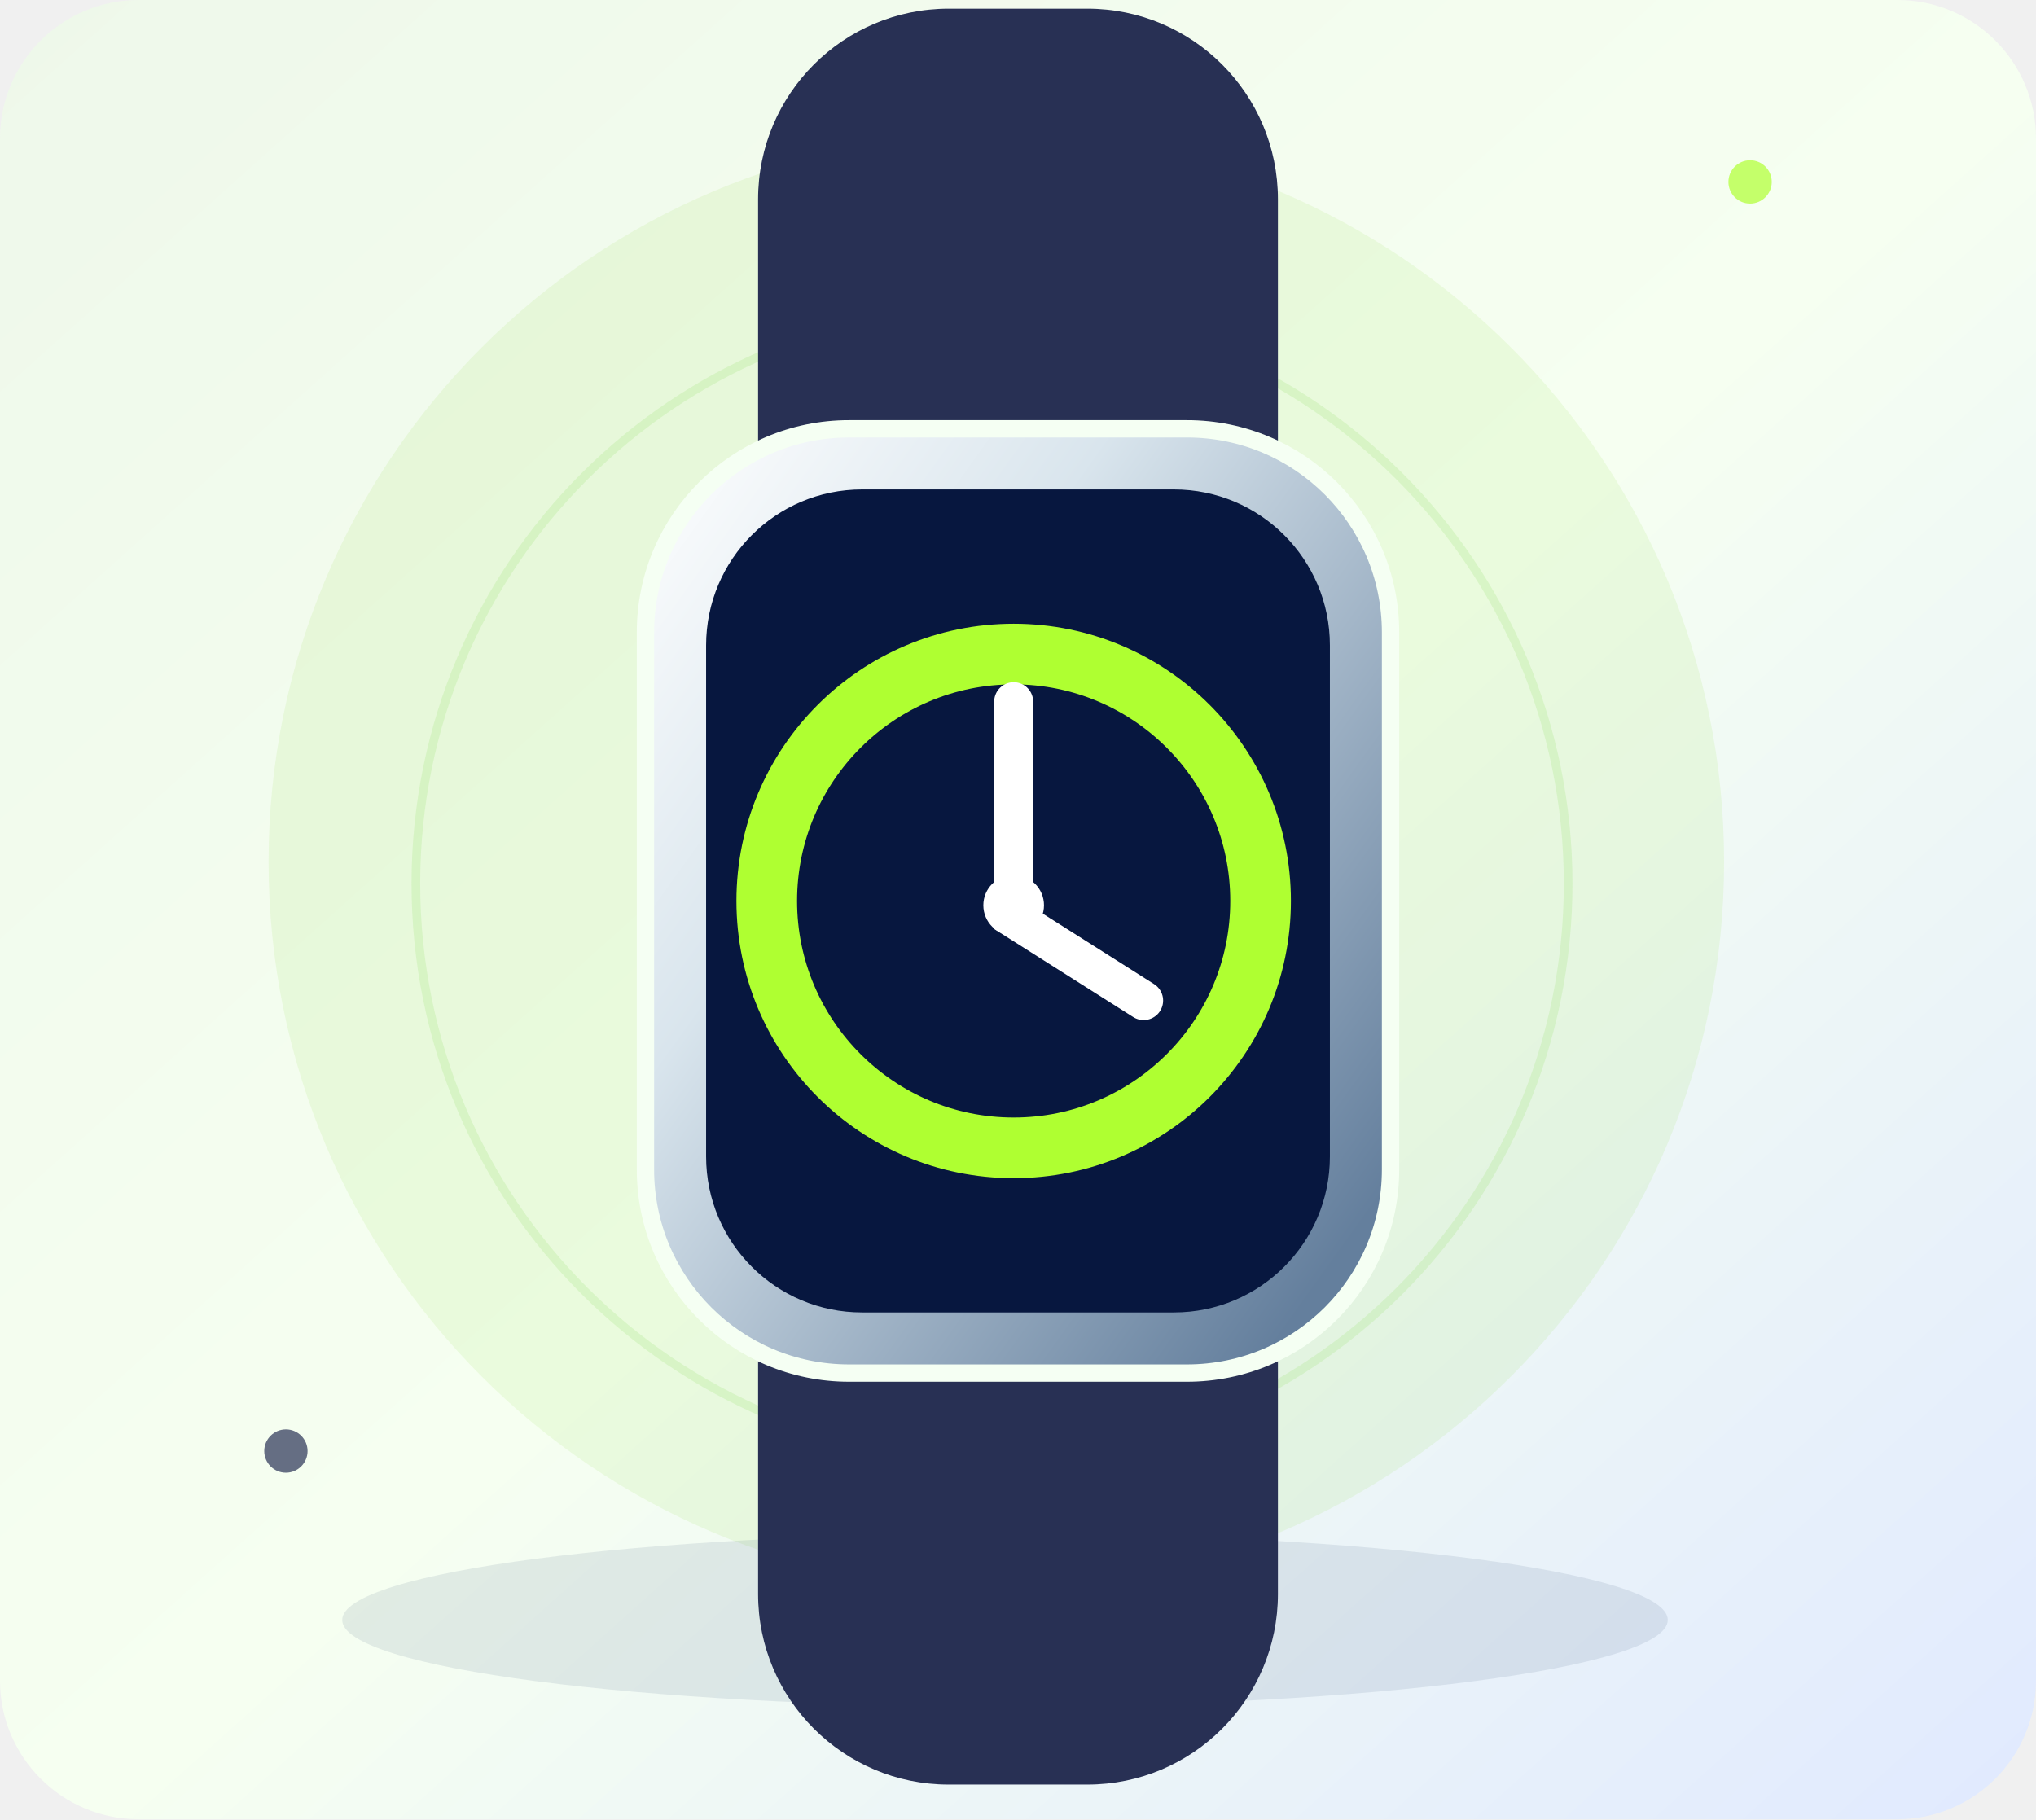
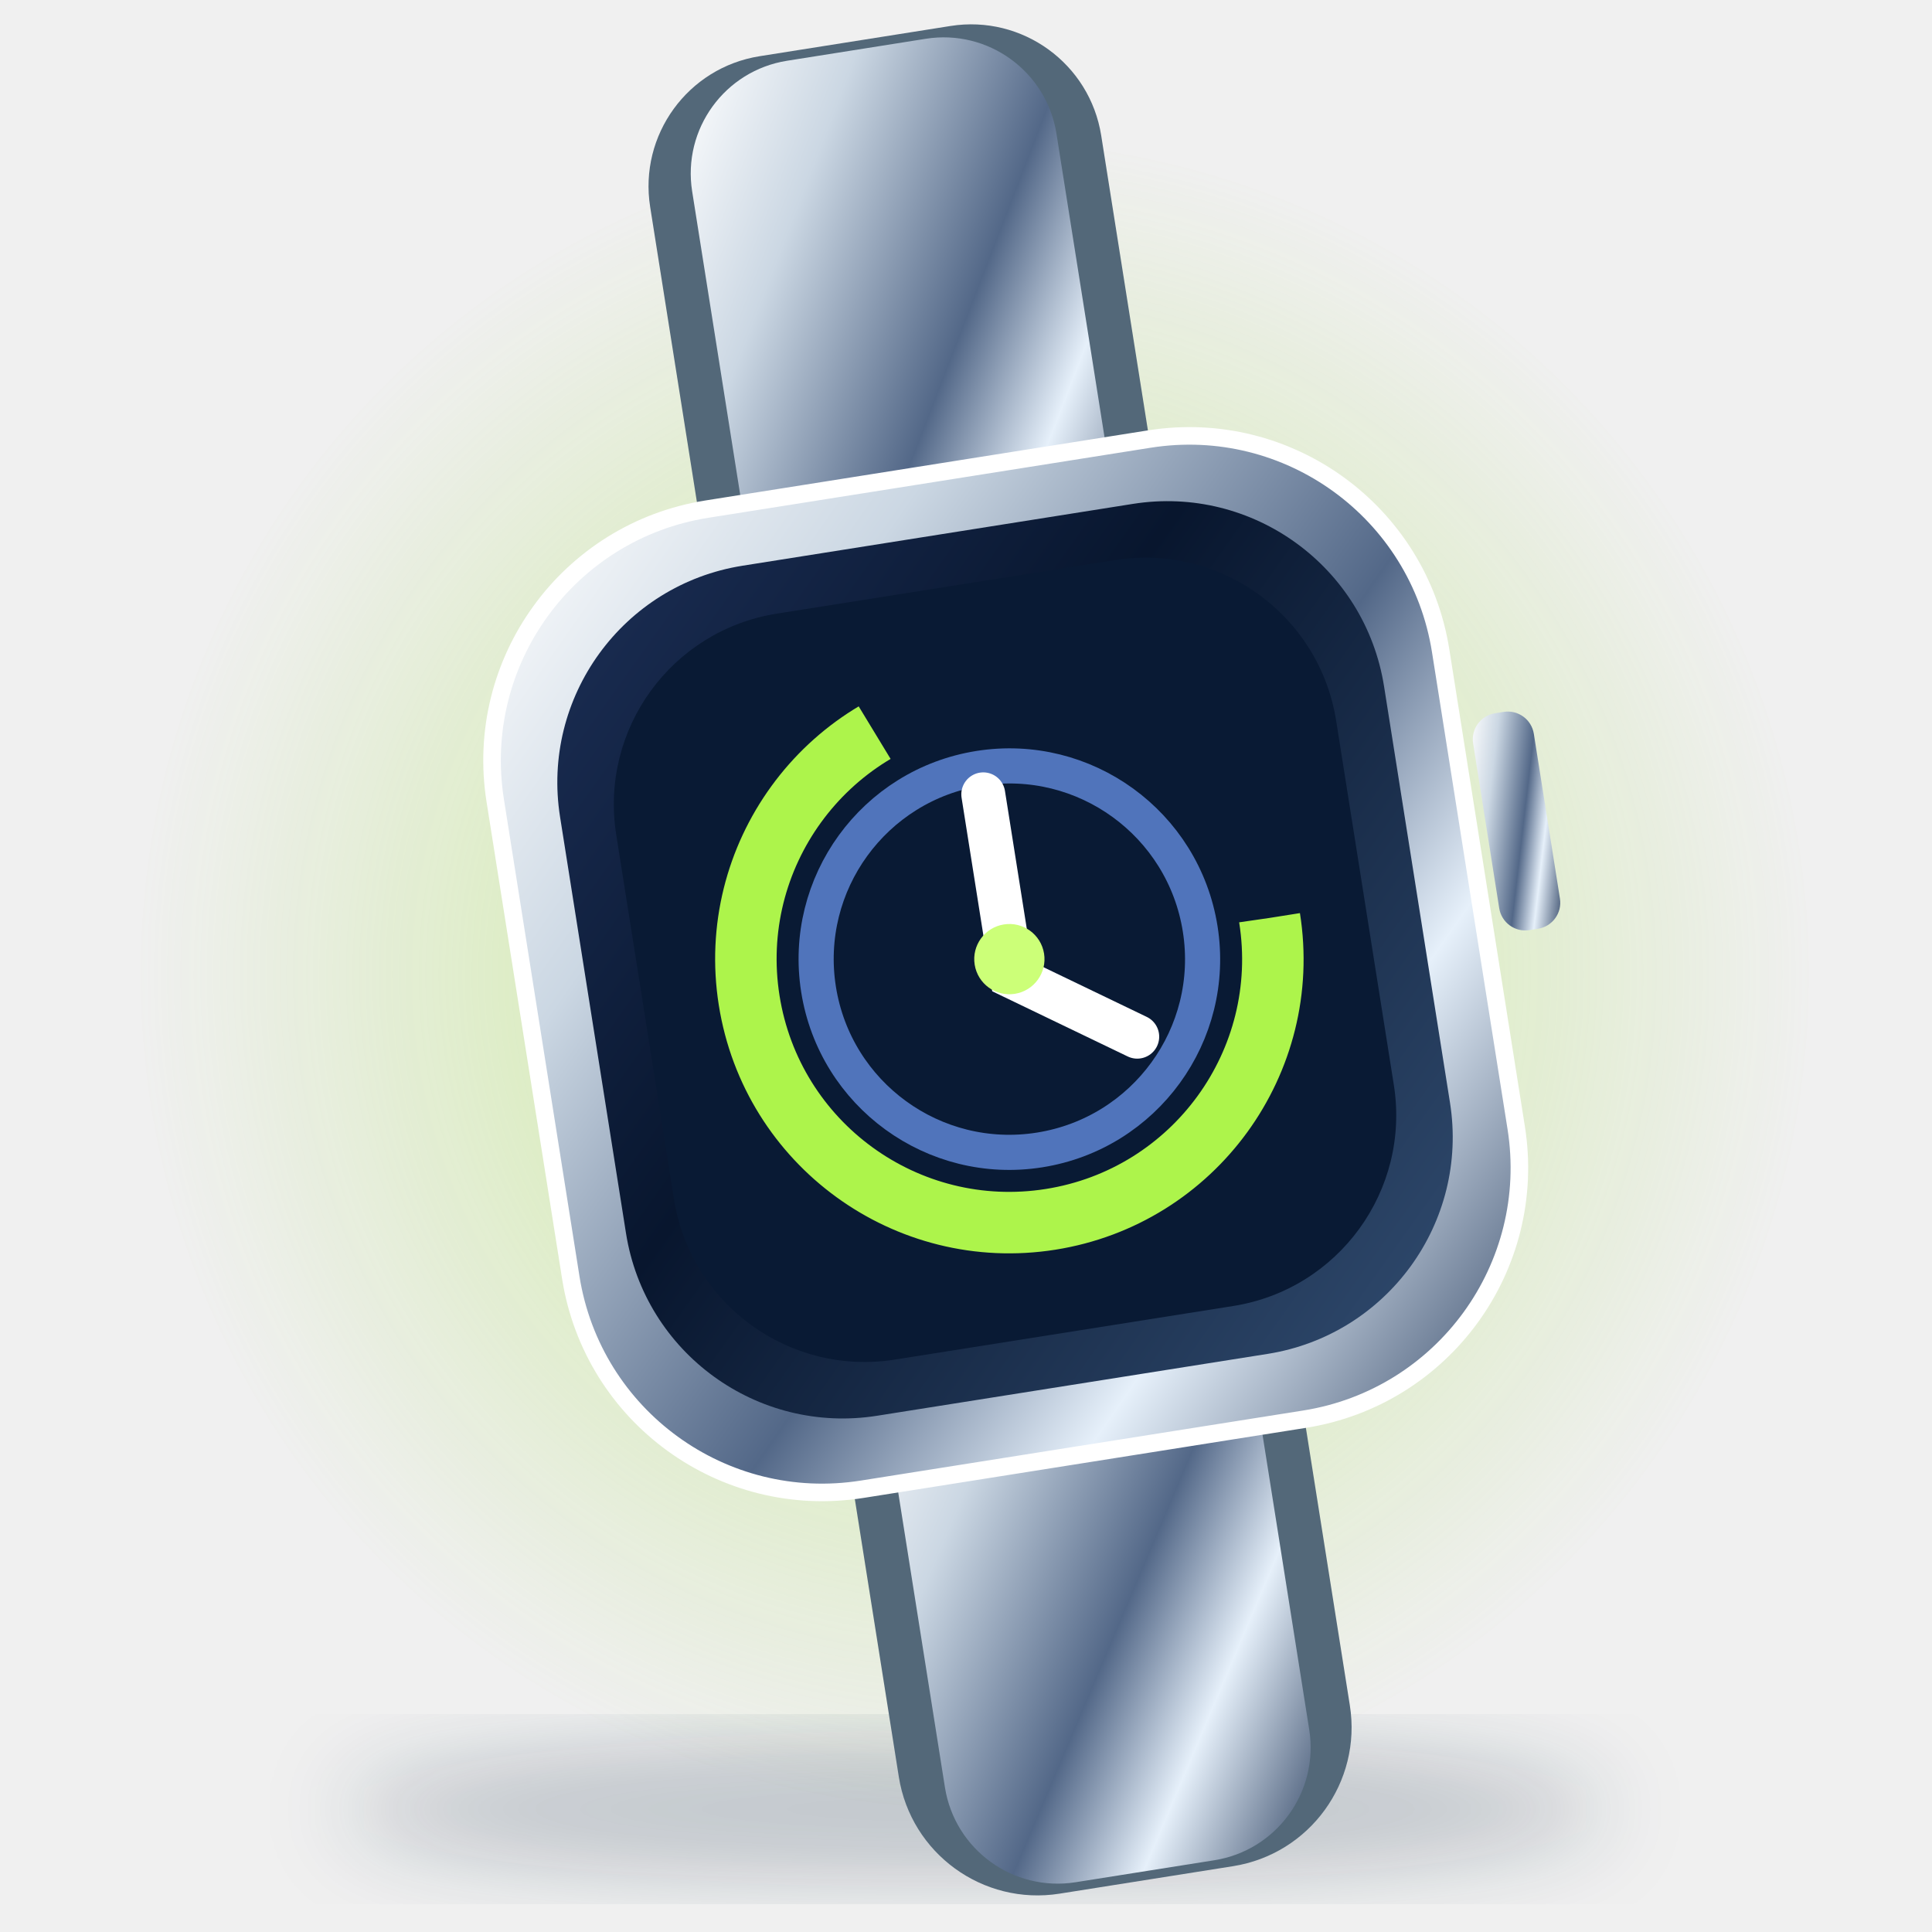
- <svg xmlns="http://www.w3.org/2000/svg" viewBox="0 0 470 420" role="img" aria-label="رسم توضيحي لمنتج">
+ <svg xmlns="http://www.w3.org/2000/svg" viewBox="0 0 220 220" role="img" aria-label="watch">
  <defs>
-     <linearGradient id="bg" x1="0" x2="1" y1="0" y2="1">
-       <stop stop-color="#eef8ea" />
-       <stop offset=".52" stop-color="#f6fff1" />
-       <stop offset="1" stop-color="#e0e9ff" />
+     <linearGradient id="metal" x1="0" y1="0" x2="1" y2="1">
+       <stop stop-color="#fff" />
+       <stop offset=".25" stop-color="#cbd7e3" />
+       <stop offset=".56" stop-color="#536888" />
+       <stop offset=".75" stop-color="#e6f0fa" />
+       <stop offset="1" stop-color="#354968" />
    </linearGradient>
-     <linearGradient id="steel" x1="0" y1="0" x2=".95" y2=".86">
-       <stop stop-color="#fff" />
-       <stop offset=".36" stop-color="#d9e5ed" />
-       <stop offset="1" stop-color="#647f9d" />
+     <linearGradient id="dark" x1="0" y1="0" x2="1" y2="1">
+       <stop stop-color="#1c2f56" />
+       <stop offset=".4" stop-color="#08162e" />
+       <stop offset="1" stop-color="#314c70" />
    </linearGradient>
    <linearGradient id="screen" x1="0" y1="0" x2="1" y2="1">
-       <stop stop-color="#283054" />
-       <stop offset=".52" stop-color="#153c97" />
-       <stop offset="1" stop-color="#afff31" />
+       <stop stop-color="#223c89" />
+       <stop offset=".4" stop-color="#0a1c49" />
+       <stop offset=".75" stop-color="#87ca34" />
+       <stop offset="1" stop-color="#dcff83" />
    </linearGradient>
-     <filter id="drop" x="-30%" width="160%" y="-30%" height="160%">
-       <feDropShadow dx="9" dy="17" stdDeviation="13" flood-color="#132b59" flood-opacity=".22" />
+     <linearGradient id="glass" x1="0" y1="0" x2="1" y2="1">
+       <stop stop-color="#fff" stop-opacity=".78" />
+       <stop offset=".44" stop-color="#fff" stop-opacity=".09" />
+       <stop offset=".8" stop-color="#fff" stop-opacity="0" />
+     </linearGradient>
+     <linearGradient id="lime" x1="0" y1="0" x2="1" y2="1">
+       <stop stop-color="#efffad" />
+       <stop offset=".5" stop-color="#b8ec51" />
+       <stop offset="1" stop-color="#75b930" />
+     </linearGradient>
+     <radialGradient id="spot">
+       <stop stop-color="#aaf439" stop-opacity=".5" />
+       <stop offset="1" stop-color="#9ad73f" stop-opacity="0" />
+     </radialGradient>
+     <filter id="shadow">
+       <feGaussianBlur stdDeviation="5" />
    </filter>
  </defs>
-   <rect width="470" height="420" rx="32" fill="url(#bg)" />
-   <circle cx="230" cy="199" r="168" fill="#92de44" opacity=".12" />
-   <circle cx="229" cy="204" r="133" fill="none" stroke="#a4e47f" opacity=".25" stroke-width="2" />
-   <ellipse cx="232" cy="374" rx="153" ry="20" fill="#0b2b58" opacity=".09" />
-   <rect x="175" y="2" width="120" height="410" rx="44" fill="#283054" />
-   <rect x="149" y="99" width="172" height="218" rx="47" fill="url(#steel)" stroke="#f5fff3" stroke-width="4" />
-   <rect x="163" y="113" width="144" height="190" rx="36" fill="#07173f" />
-   <circle cx="234" cy="208" r="57" fill="none" stroke="#afff31" stroke-width="14" />
-   <path d="M234 162v50l30 19" fill="none" stroke="white" stroke-width="9" stroke-linecap="round" />
-   <circle cx="234" cy="209" r="7" fill="white" />
-   <g opacity=".7">
-     <circle cx="404" cy="42" r="5" fill="#afff31" />
-     <circle cx="66" cy="335" r="5" fill="#283054" />
+   <circle cx="111" cy="111" r="95" fill="url(#spot)" />
+   <ellipse cx="111" cy="206" rx="72" ry="9" fill="#0c2841" opacity=".2" filter="url(#shadow)" />
+   <g transform="rotate(-9 110 110)">
+     <rect x="88" y="4" width="52" height="74" rx="15" fill="#536879" />
+     <rect x="93" y="5" width="42" height="73" rx="13" fill="url(#metal)" />
+     <rect x="88" y="143" width="52" height="73" rx="16" fill="#536879" />
+     <rect x="93" y="147" width="42" height="68" rx="13" fill="url(#metal)" />
+     <rect x="60" y="54" width="109" height="113" rx="29" fill="url(#metal)" stroke="#fff" stroke-width="2" />
+     <rect x="67" y="61" width="95" height="98" rx="25" fill="url(#dark)" />
+     <rect x="73" y="67" width="83" height="86" rx="22" fill="#091a34" />
+     <circle cx="115" cy="110" r="30" fill="none" stroke="#adf44b" stroke-width="7" stroke-dasharray="130 70" />
+     <circle cx="115" cy="110" r="22" fill="none" stroke="#5074bb" stroke-width="4" />
+     <path d="M115 91v21l13 9" stroke="#fff" fill="none" stroke-width="5" stroke-linecap="round" />
+     <circle cx="115" cy="110" r="4" fill="#ccff78" />
+     <rect x="171" y="91" width="7" height="25" rx="3" fill="url(#metal)" />
  </g>
</svg>
